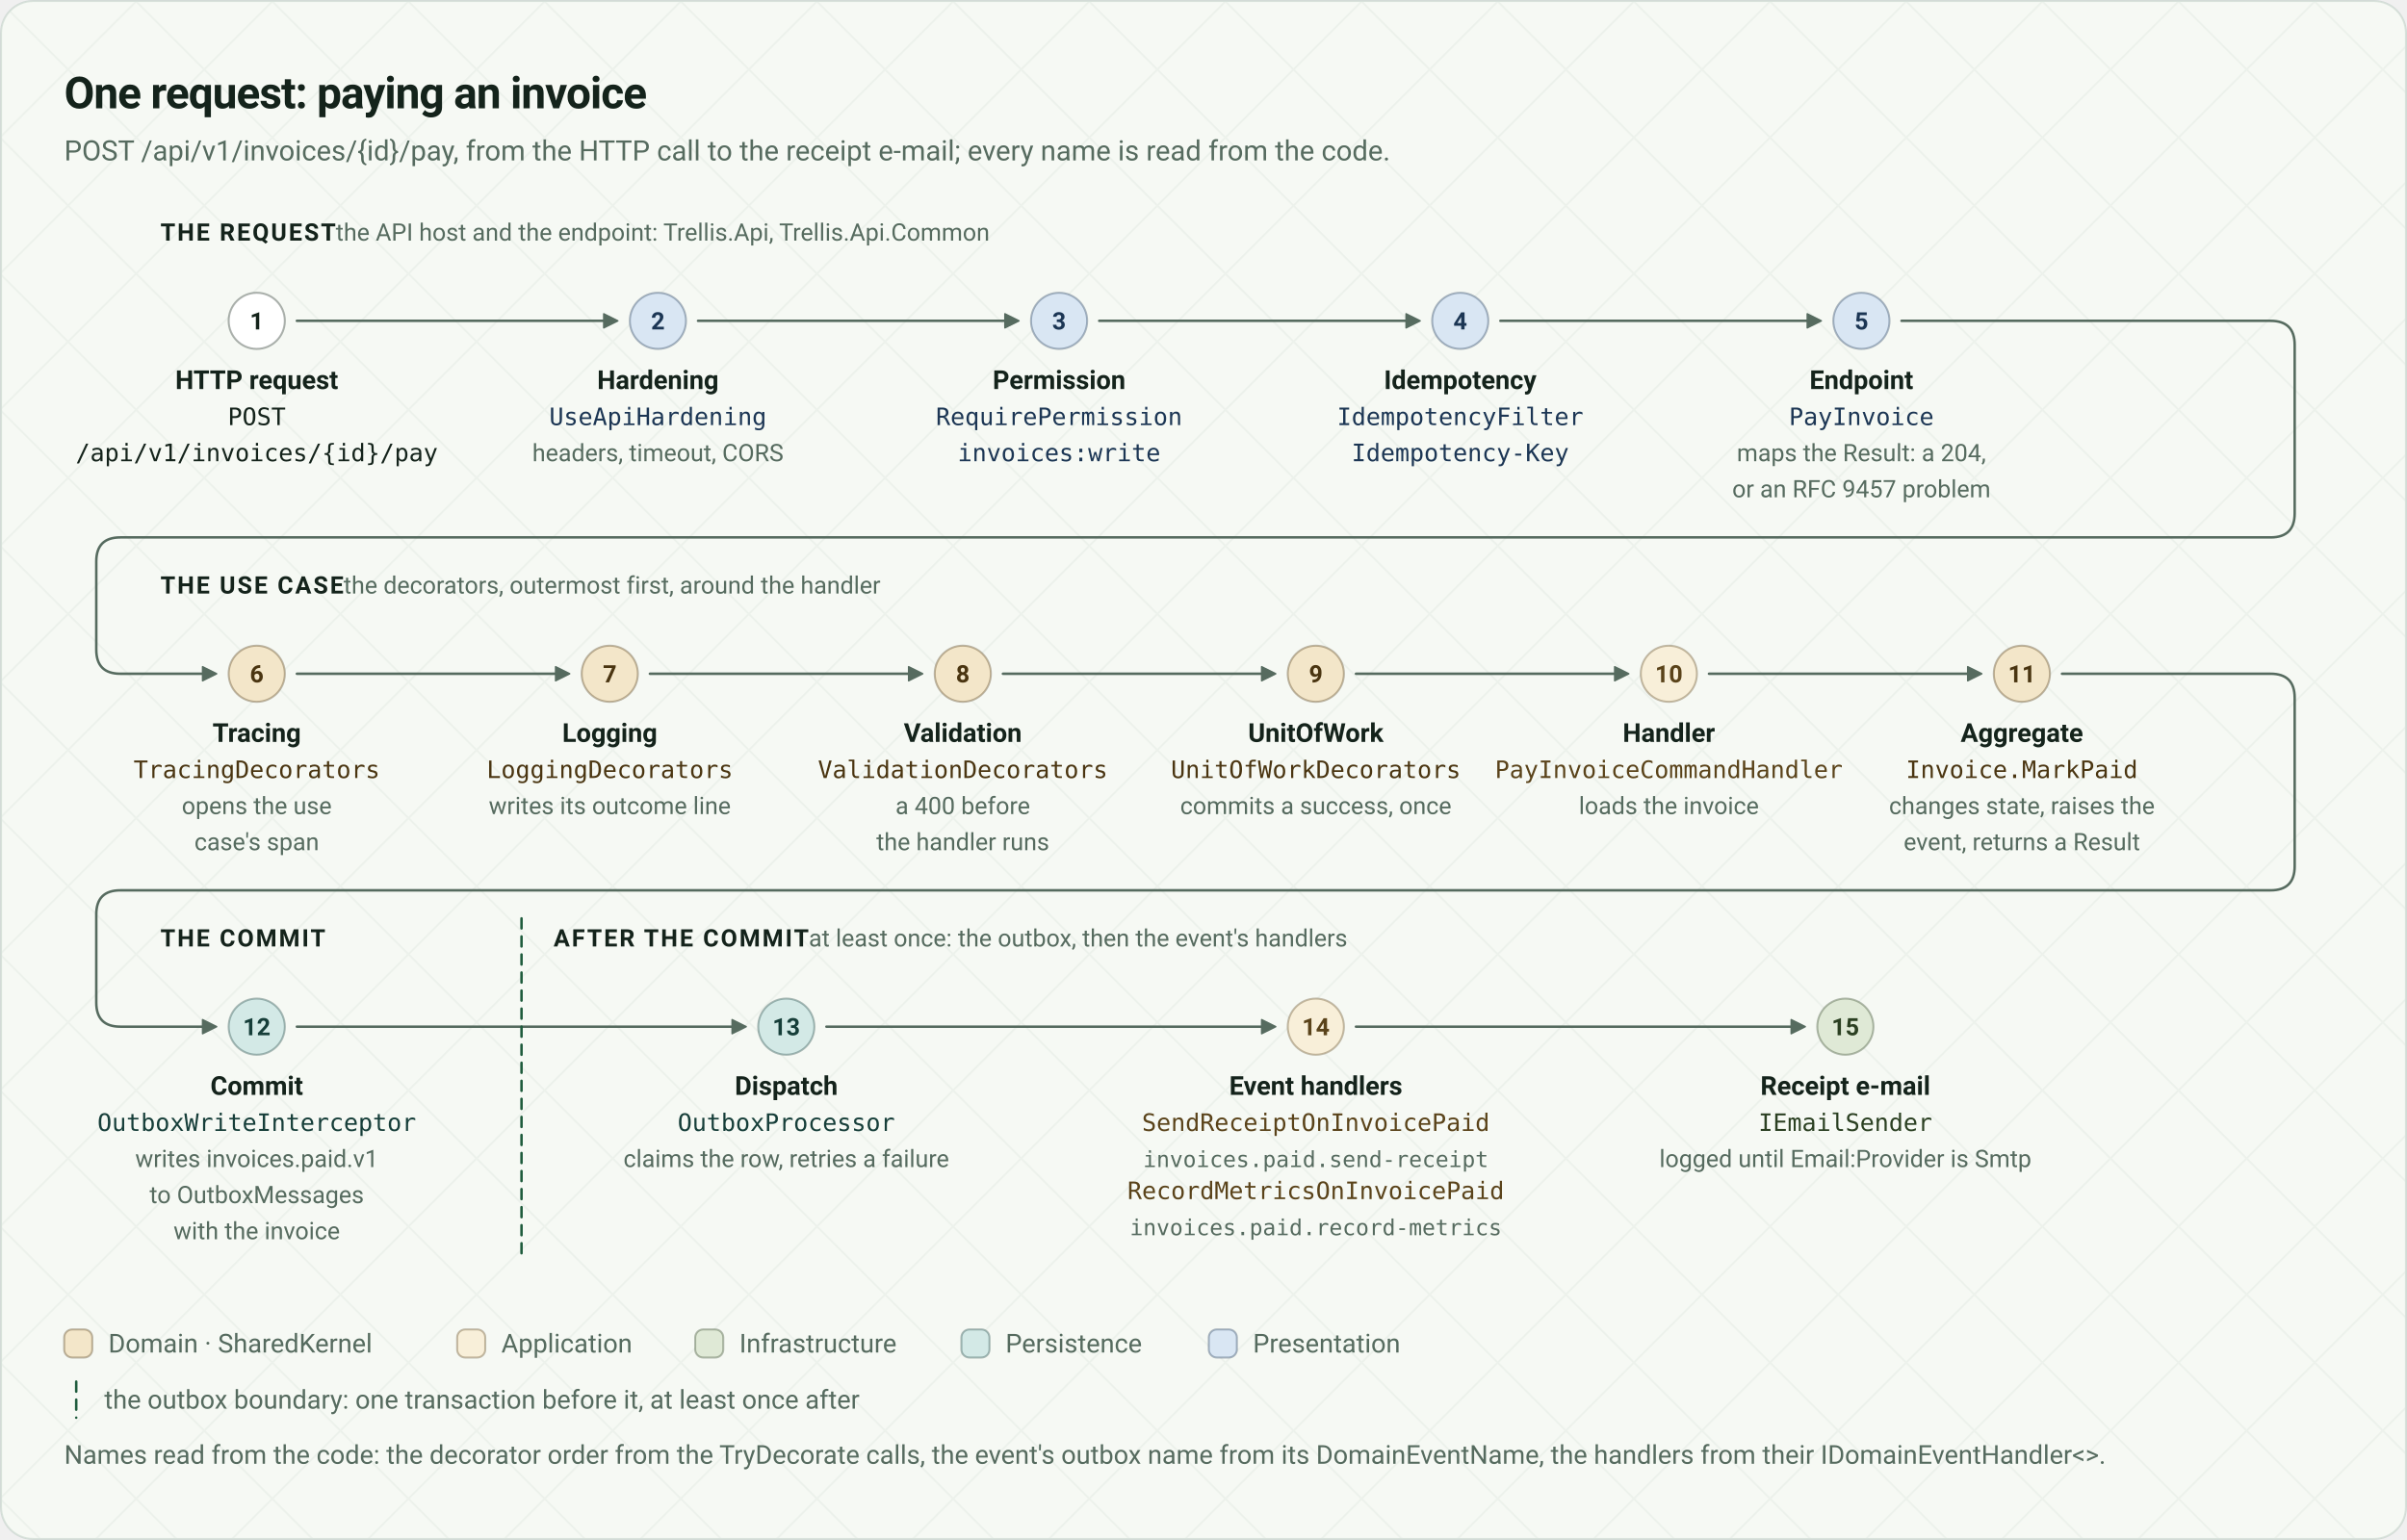
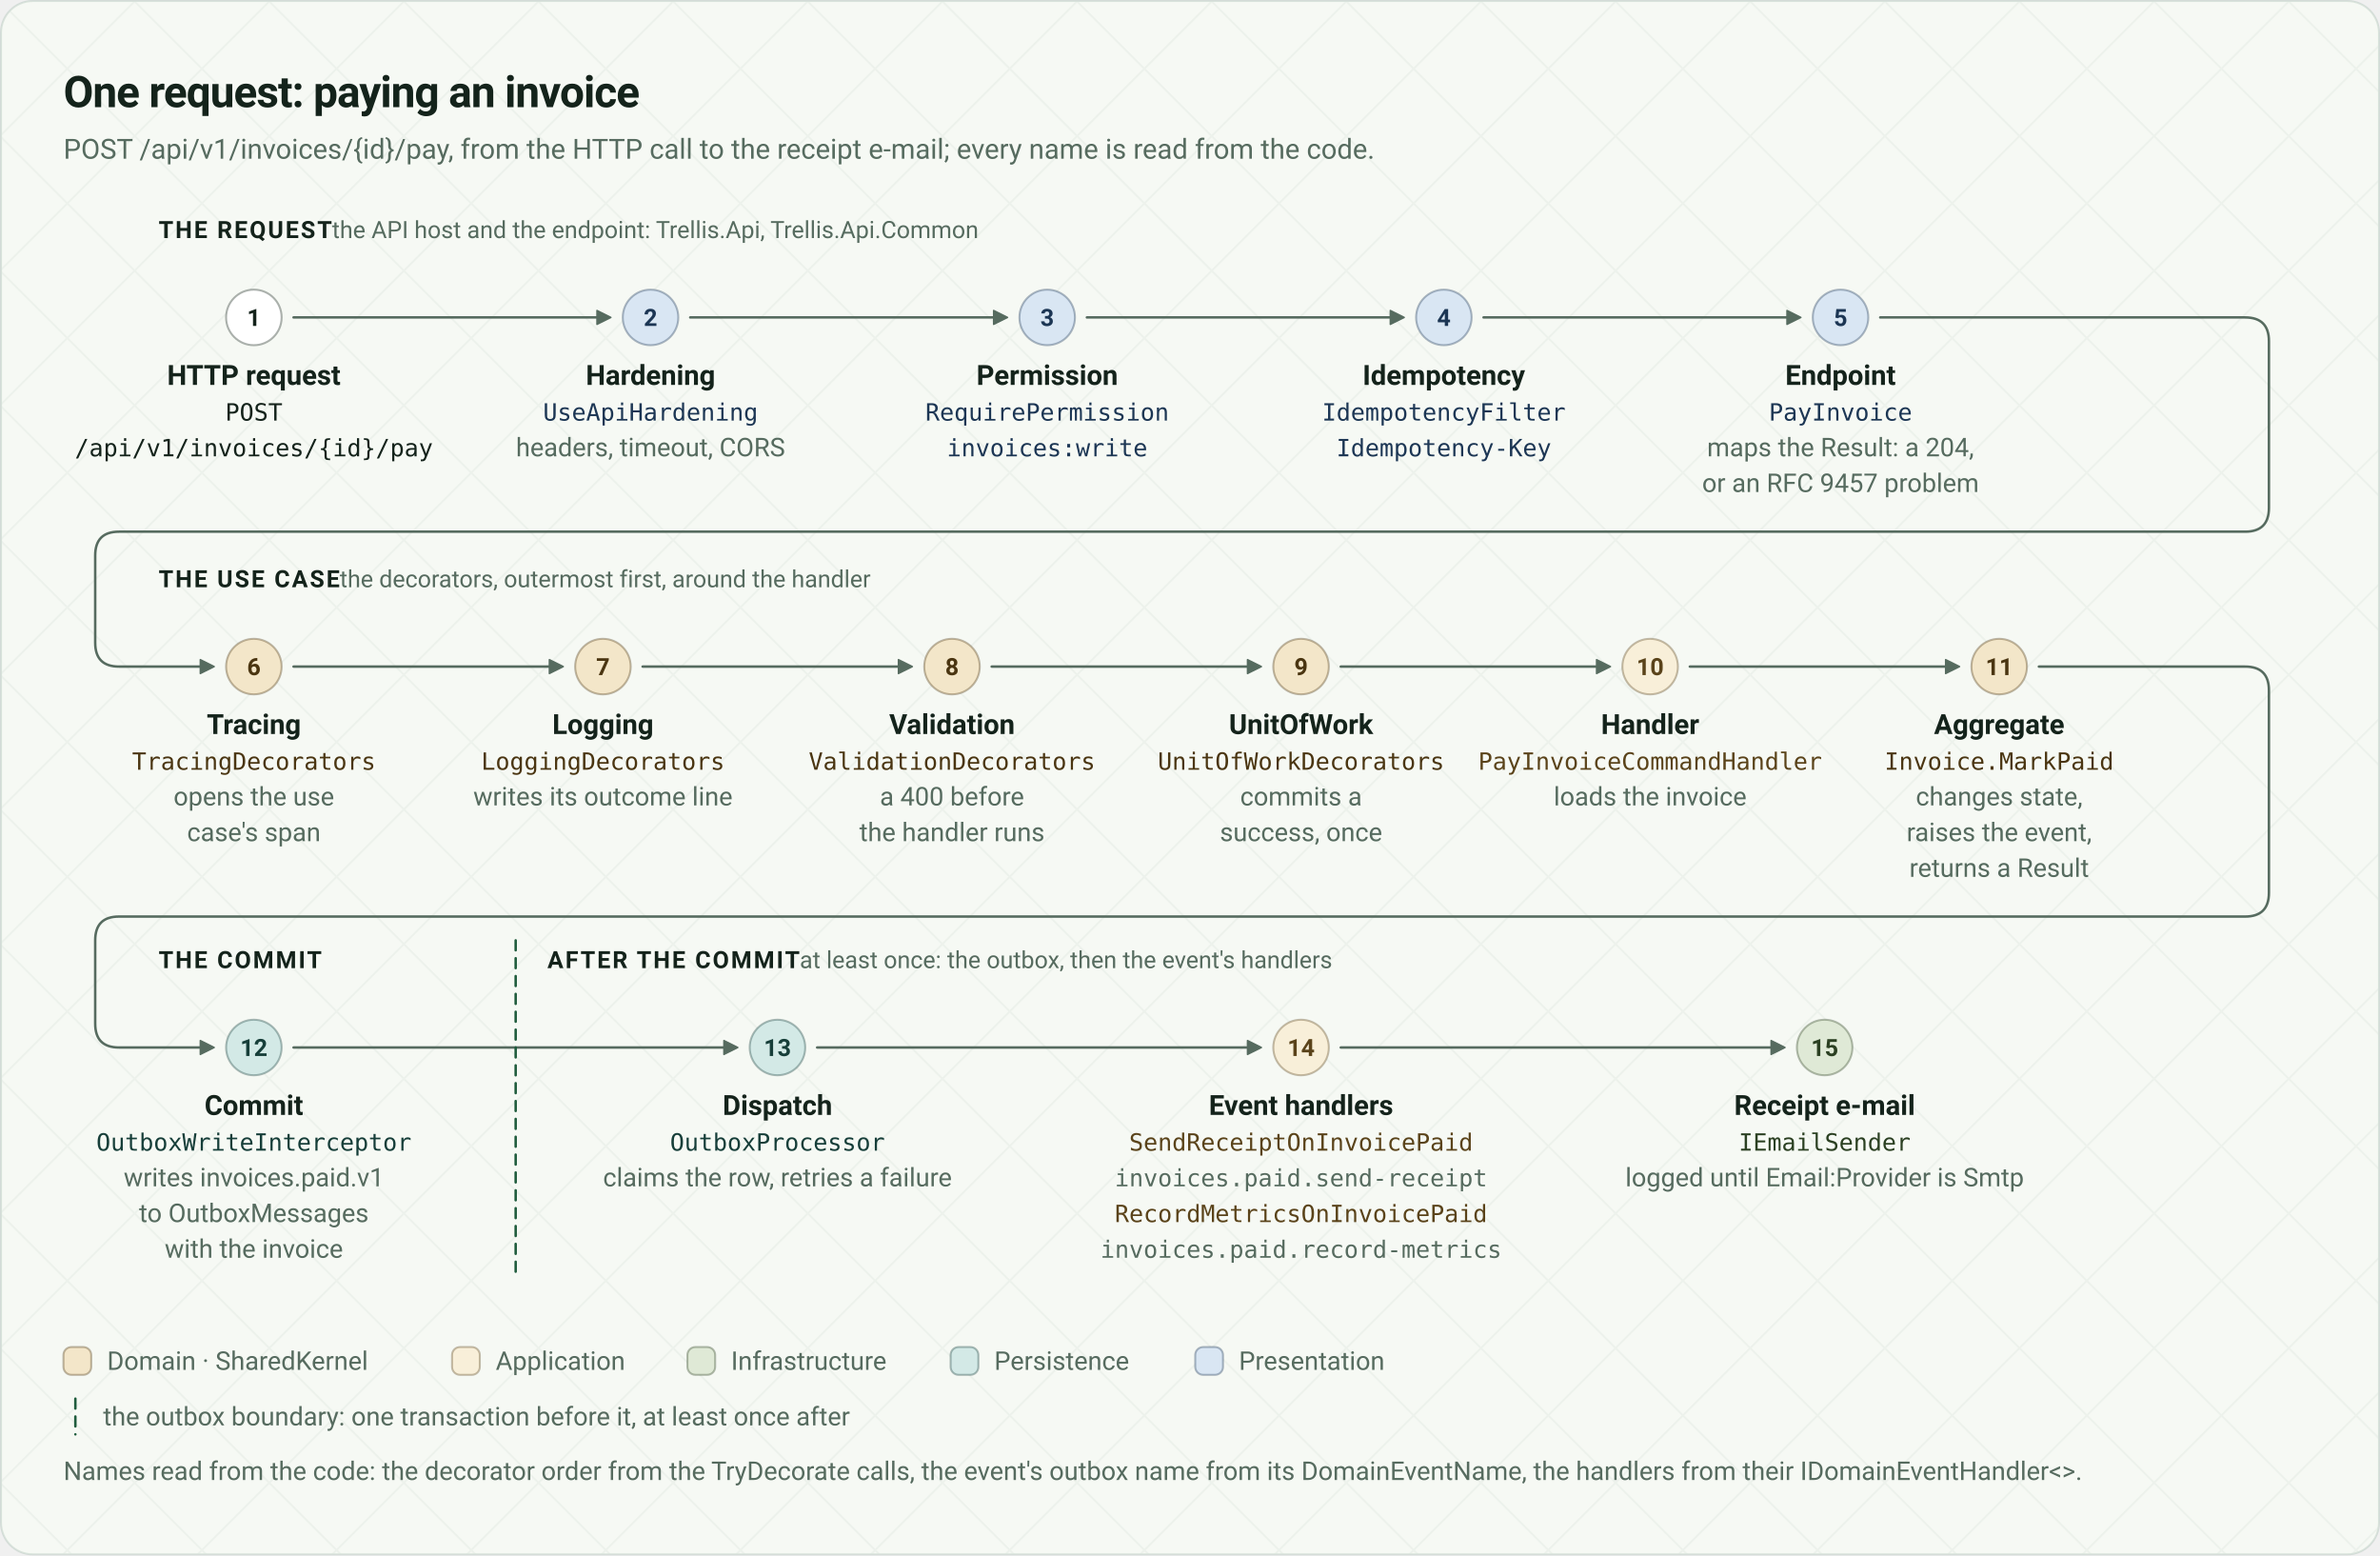
- <svg xmlns="http://www.w3.org/2000/svg" width="1200" height="768" viewBox="0 0 1200 768" role="img" aria-labelledby="title desc">
+ <svg xmlns="http://www.w3.org/2000/svg" width="1200" height="784" viewBox="0 0 1200 784" role="img" aria-labelledby="title desc">
  <style>
-     .m11 { font-family: ui-monospace, SFMono-Regular, Menlo, Consolas, monospace; font-size: 11px; font-weight: 400 }
    .m12 { font-family: ui-monospace, SFMono-Regular, Menlo, Consolas, monospace; font-size: 12px; font-weight: 400 }
    .s12 { font-family: ui-sans-serif, -apple-system, "Segoe UI", Roboto, Helvetica, Arial, sans-serif; font-size: 12px; font-weight: 400 }
    .s12w600 { font-family: ui-sans-serif, -apple-system, "Segoe UI", Roboto, Helvetica, Arial, sans-serif; font-size: 12px; font-weight: 600 }
    .s12w700 { font-family: ui-sans-serif, -apple-system, "Segoe UI", Roboto, Helvetica, Arial, sans-serif; font-size: 12px; font-weight: 700 }
    .s13 { font-family: ui-sans-serif, -apple-system, "Segoe UI", Roboto, Helvetica, Arial, sans-serif; font-size: 13px; font-weight: 400 }
-     .s13w600 { font-family: ui-sans-serif, -apple-system, "Segoe UI", Roboto, Helvetica, Arial, sans-serif; font-size: 13px; font-weight: 600 }
    .s14 { font-family: ui-sans-serif, -apple-system, "Segoe UI", Roboto, Helvetica, Arial, sans-serif; font-size: 14px; font-weight: 400 }
+     .s14w600 { font-family: ui-sans-serif, -apple-system, "Segoe UI", Roboto, Helvetica, Arial, sans-serif; font-size: 14px; font-weight: 600 }
    .s22w600 { font-family: ui-sans-serif, -apple-system, "Segoe UI", Roboto, Helvetica, Arial, sans-serif; font-size: 22px; font-weight: 600 }
  </style>
  <defs>
    <pattern id="lattice" width="48" height="48" patternUnits="userSpaceOnUse" patternTransform="rotate(45)">
      <path d="M0 0.5 H48 M0.5 0 V48" fill="none" stroke="#1f5c3d" stroke-opacity="0.04" stroke-width="1" />
    </pattern>
  </defs>
-   <rect x="0.5" y="0.5" width="1199" height="767" rx="16" fill="#f6f9f4" stroke="#1f5c3d" stroke-width="1" stroke-opacity="0.14" />
-   <rect x="1" y="1" width="1198" height="766" rx="15.5" fill="url(#lattice)" />
+   <rect x="0.5" y="0.5" width="1199" height="783" rx="16" fill="#f6f9f4" stroke="#1f5c3d" stroke-width="1" stroke-opacity="0.14" />
+   <rect x="1" y="1" width="1198" height="782" rx="15.5" fill="url(#lattice)" />
  <text class="s22w600" x="32" y="54" fill="#14231b" letter-spacing="-0.44">One request: paying an invoice</text>
  <text class="s14" x="32" y="80" fill="#566b5f">POST /api/v1/invoices/{id}/pay, from the HTTP call to the receipt e-mail; every name is read from the code.</text>
  <text class="s12w600" x="80" y="120" fill="#14231b" letter-spacing="0.96">THE REQUEST<tspan class="s12" fill="#566b5f" letter-spacing="0">   the API host and the endpoint: Trellis.Api, Trellis.Api.Common</tspan>
  </text>
-   <text class="s13w600" x="128" y="194" fill="#14231b" text-anchor="middle">HTTP request</text>
+   <text class="s14w600" x="128" y="194" fill="#14231b" text-anchor="middle">HTTP request</text>
  <text class="m12" x="128" y="212" fill="#14231b" text-anchor="middle">POST</text>
  <text class="m12" x="128" y="230" fill="#14231b" text-anchor="middle">/api/v1/invoices/{id}/pay</text>
-   <text class="s13w600" x="328" y="194" fill="#14231b" text-anchor="middle">Hardening</text>
+   <text class="s14w600" x="328" y="194" fill="#14231b" text-anchor="middle">Hardening</text>
  <text class="m12" x="328" y="212" fill="#1c3654" text-anchor="middle">UseApiHardening</text>
-   <text class="s12" x="328" y="230" fill="#566b5f" text-anchor="middle">headers, timeout, CORS</text>
-   <text class="s13w600" x="528" y="194" fill="#14231b" text-anchor="middle">Permission</text>
+   <text class="s13" x="328" y="230" fill="#566b5f" text-anchor="middle">headers, timeout, CORS</text>
+   <text class="s14w600" x="528" y="194" fill="#14231b" text-anchor="middle">Permission</text>
  <text class="m12" x="528" y="212" fill="#1c3654" text-anchor="middle">RequirePermission</text>
  <text class="m12" x="528" y="230" fill="#1c3654" text-anchor="middle">invoices:write</text>
-   <text class="s13w600" x="728" y="194" fill="#14231b" text-anchor="middle">Idempotency</text>
+   <text class="s14w600" x="728" y="194" fill="#14231b" text-anchor="middle">Idempotency</text>
  <text class="m12" x="728" y="212" fill="#1c3654" text-anchor="middle">IdempotencyFilter</text>
  <text class="m12" x="728" y="230" fill="#1c3654" text-anchor="middle">Idempotency-Key</text>
-   <text class="s13w600" x="928" y="194" fill="#14231b" text-anchor="middle">Endpoint</text>
+   <text class="s14w600" x="928" y="194" fill="#14231b" text-anchor="middle">Endpoint</text>
  <text class="m12" x="928" y="212" fill="#1c3654" text-anchor="middle">PayInvoice</text>
-   <text class="s12" x="928" y="230" fill="#566b5f" text-anchor="middle">maps the Result: a 204,</text>
-   <text class="s12" x="928" y="248" fill="#566b5f" text-anchor="middle">or an RFC 9457 problem</text>
+   <text class="s13" x="928" y="230" fill="#566b5f" text-anchor="middle">maps the Result: a 204,</text>
+   <text class="s13" x="928" y="248" fill="#566b5f" text-anchor="middle">or an RFC 9457 problem</text>
  <text class="s12w600" x="80" y="296" fill="#14231b" letter-spacing="0.96">THE USE CASE<tspan class="s12" fill="#566b5f" letter-spacing="0">   the decorators, outermost first, around the handler</tspan>
  </text>
-   <text class="s13w600" x="128" y="370" fill="#14231b" text-anchor="middle">Tracing</text>
+   <text class="s14w600" x="128" y="370" fill="#14231b" text-anchor="middle">Tracing</text>
  <text class="m12" x="128" y="388" fill="#4a3511" text-anchor="middle">TracingDecorators</text>
-   <text class="s12" x="128" y="406" fill="#566b5f" text-anchor="middle">opens the use</text>
-   <text class="s12" x="128" y="424" fill="#566b5f" text-anchor="middle">case's span</text>
-   <text class="s13w600" x="304" y="370" fill="#14231b" text-anchor="middle">Logging</text>
+   <text class="s13" x="128" y="406" fill="#566b5f" text-anchor="middle">opens the use</text>
+   <text class="s13" x="128" y="424" fill="#566b5f" text-anchor="middle">case's span</text>
+   <text class="s14w600" x="304" y="370" fill="#14231b" text-anchor="middle">Logging</text>
  <text class="m12" x="304" y="388" fill="#4a3511" text-anchor="middle">LoggingDecorators</text>
-   <text class="s12" x="304" y="406" fill="#566b5f" text-anchor="middle">writes its outcome line</text>
-   <text class="s13w600" x="480" y="370" fill="#14231b" text-anchor="middle">Validation</text>
+   <text class="s13" x="304" y="406" fill="#566b5f" text-anchor="middle">writes its outcome line</text>
+   <text class="s14w600" x="480" y="370" fill="#14231b" text-anchor="middle">Validation</text>
  <text class="m12" x="480" y="388" fill="#4a3511" text-anchor="middle">ValidationDecorators</text>
-   <text class="s12" x="480" y="406" fill="#566b5f" text-anchor="middle">a 400 before</text>
-   <text class="s12" x="480" y="424" fill="#566b5f" text-anchor="middle">the handler runs</text>
-   <text class="s13w600" x="656" y="370" fill="#14231b" text-anchor="middle">UnitOfWork</text>
+   <text class="s13" x="480" y="406" fill="#566b5f" text-anchor="middle">a 400 before</text>
+   <text class="s13" x="480" y="424" fill="#566b5f" text-anchor="middle">the handler runs</text>
+   <text class="s14w600" x="656" y="370" fill="#14231b" text-anchor="middle">UnitOfWork</text>
  <text class="m12" x="656" y="388" fill="#4a3511" text-anchor="middle">UnitOfWorkDecorators</text>
-   <text class="s12" x="656" y="406" fill="#566b5f" text-anchor="middle">commits a success, once</text>
-   <text class="s13w600" x="832" y="370" fill="#14231b" text-anchor="middle">Handler</text>
+   <text class="s13" x="656" y="406" fill="#566b5f" text-anchor="middle">commits a</text>
+   <text class="s13" x="656" y="424" fill="#566b5f" text-anchor="middle">success, once</text>
+   <text class="s14w600" x="832" y="370" fill="#14231b" text-anchor="middle">Handler</text>
  <text class="m12" x="832" y="388" fill="#5a431a" text-anchor="middle">PayInvoiceCommandHandler</text>
-   <text class="s12" x="832" y="406" fill="#566b5f" text-anchor="middle">loads the invoice</text>
-   <text class="s13w600" x="1008" y="370" fill="#14231b" text-anchor="middle">Aggregate</text>
+   <text class="s13" x="832" y="406" fill="#566b5f" text-anchor="middle">loads the invoice</text>
+   <text class="s14w600" x="1008" y="370" fill="#14231b" text-anchor="middle">Aggregate</text>
  <text class="m12" x="1008" y="388" fill="#4a3511" text-anchor="middle">Invoice.MarkPaid</text>
-   <text class="s12" x="1008" y="406" fill="#566b5f" text-anchor="middle">changes state, raises the</text>
-   <text class="s12" x="1008" y="424" fill="#566b5f" text-anchor="middle">event, returns a Result</text>
-   <text class="s12w600" x="80" y="472" fill="#14231b" letter-spacing="0.96">THE COMMIT</text>
-   <text class="s12w600" x="276" y="472" fill="#14231b" letter-spacing="0.96">AFTER THE COMMIT<tspan class="s12" fill="#566b5f" letter-spacing="0">   at least once: the outbox, then the event's handlers</tspan>
+   <text class="s13" x="1008" y="406" fill="#566b5f" text-anchor="middle">changes state,</text>
+   <text class="s13" x="1008" y="424" fill="#566b5f" text-anchor="middle">raises the event,</text>
+   <text class="s13" x="1008" y="442" fill="#566b5f" text-anchor="middle">returns a Result</text>
+   <text class="s12w600" x="80" y="488" fill="#14231b" letter-spacing="0.96">THE COMMIT</text>
+   <text class="s12w600" x="276" y="488" fill="#14231b" letter-spacing="0.96">AFTER THE COMMIT<tspan class="s12" fill="#566b5f" letter-spacing="0">   at least once: the outbox, then the event's handlers</tspan>
  </text>
-   <text class="s13w600" x="128" y="546" fill="#14231b" text-anchor="middle">Commit</text>
-   <text class="m12" x="128" y="564" fill="#163e39" text-anchor="middle">OutboxWriteInterceptor</text>
-   <text class="s12" x="128" y="582" fill="#566b5f" text-anchor="middle">writes invoices.paid.v1</text>
-   <text class="s12" x="128" y="600" fill="#566b5f" text-anchor="middle">to OutboxMessages</text>
-   <text class="s12" x="128" y="618" fill="#566b5f" text-anchor="middle">with the invoice</text>
-   <text class="s13w600" x="392" y="546" fill="#14231b" text-anchor="middle">Dispatch</text>
-   <text class="m12" x="392" y="564" fill="#163e39" text-anchor="middle">OutboxProcessor</text>
-   <text class="s12" x="392" y="582" fill="#566b5f" text-anchor="middle">claims the row, retries a failure</text>
-   <text class="s13w600" x="656" y="546" fill="#14231b" text-anchor="middle">Event handlers</text>
-   <text class="m12" x="656" y="564" fill="#5a431a" text-anchor="middle">SendReceiptOnInvoicePaid</text>
-   <text class="m11" x="656" y="582" fill="#566b5f" text-anchor="middle">invoices.paid.send-receipt</text>
-   <text class="m12" x="656" y="598" fill="#5a431a" text-anchor="middle">RecordMetricsOnInvoicePaid</text>
-   <text class="m11" x="656" y="616" fill="#566b5f" text-anchor="middle">invoices.paid.record-metrics</text>
-   <text class="s13w600" x="920" y="546" fill="#14231b" text-anchor="middle">Receipt e-mail</text>
-   <text class="m12" x="920" y="564" fill="#2b4022" text-anchor="middle">IEmailSender</text>
-   <text class="s12" x="920" y="582" fill="#566b5f" text-anchor="middle">logged until Email:Provider is Smtp</text>
+   <text class="s14w600" x="128" y="562" fill="#14231b" text-anchor="middle">Commit</text>
+   <text class="m12" x="128" y="580" fill="#163e39" text-anchor="middle">OutboxWriteInterceptor</text>
+   <text class="s13" x="128" y="598" fill="#566b5f" text-anchor="middle">writes invoices.paid.v1</text>
+   <text class="s13" x="128" y="616" fill="#566b5f" text-anchor="middle">to OutboxMessages</text>
+   <text class="s13" x="128" y="634" fill="#566b5f" text-anchor="middle">with the invoice</text>
+   <text class="s14w600" x="392" y="562" fill="#14231b" text-anchor="middle">Dispatch</text>
+   <text class="m12" x="392" y="580" fill="#163e39" text-anchor="middle">OutboxProcessor</text>
+   <text class="s13" x="392" y="598" fill="#566b5f" text-anchor="middle">claims the row, retries a failure</text>
+   <text class="s14w600" x="656" y="562" fill="#14231b" text-anchor="middle">Event handlers</text>
+   <text class="m12" x="656" y="580" fill="#5a431a" text-anchor="middle">SendReceiptOnInvoicePaid</text>
+   <text class="m12" x="656" y="598" fill="#566b5f" text-anchor="middle">invoices.paid.send-receipt</text>
+   <text class="m12" x="656" y="616" fill="#5a431a" text-anchor="middle">RecordMetricsOnInvoicePaid</text>
+   <text class="m12" x="656" y="634" fill="#566b5f" text-anchor="middle">invoices.paid.record-metrics</text>
+   <text class="s14w600" x="920" y="562" fill="#14231b" text-anchor="middle">Receipt e-mail</text>
+   <text class="m12" x="920" y="580" fill="#2b4022" text-anchor="middle">IEmailSender</text>
+   <text class="s13" x="920" y="598" fill="#566b5f" text-anchor="middle">logged until Email:Provider is Smtp</text>
  <path d="M148 160 L302 160" fill="none" stroke="#566b5f" stroke-width="1.25" stroke-linecap="round" stroke-linejoin="round" />
  <path d="M301 163.5 L308 160 L301 156.5 Z" fill="#566b5f" stroke="#566b5f" stroke-width="0.75" stroke-linecap="round" stroke-linejoin="round" />
  <path d="M348 160 L502 160" fill="none" stroke="#566b5f" stroke-width="1.25" stroke-linecap="round" stroke-linejoin="round" />
  <path d="M501 163.5 L508 160 L501 156.5 Z" fill="#566b5f" stroke="#566b5f" stroke-width="0.75" stroke-linecap="round" stroke-linejoin="round" />
  <path d="M548 160 L702 160" fill="none" stroke="#566b5f" stroke-width="1.25" stroke-linecap="round" stroke-linejoin="round" />
  <path d="M701 163.5 L708 160 L701 156.5 Z" fill="#566b5f" stroke="#566b5f" stroke-width="0.75" stroke-linecap="round" stroke-linejoin="round" />
  <path d="M748 160 L902 160" fill="none" stroke="#566b5f" stroke-width="1.25" stroke-linecap="round" stroke-linejoin="round" />
  <path d="M901 163.5 L908 160 L901 156.5 Z" fill="#566b5f" stroke="#566b5f" stroke-width="0.75" stroke-linecap="round" stroke-linejoin="round" />
  <path d="M148 336 L278 336" fill="none" stroke="#566b5f" stroke-width="1.25" stroke-linecap="round" stroke-linejoin="round" />
  <path d="M277 339.5 L284 336 L277 332.5 Z" fill="#566b5f" stroke="#566b5f" stroke-width="0.75" stroke-linecap="round" stroke-linejoin="round" />
  <path d="M324 336 L454 336" fill="none" stroke="#566b5f" stroke-width="1.25" stroke-linecap="round" stroke-linejoin="round" />
  <path d="M453 339.5 L460 336 L453 332.5 Z" fill="#566b5f" stroke="#566b5f" stroke-width="0.75" stroke-linecap="round" stroke-linejoin="round" />
  <path d="M500 336 L630 336" fill="none" stroke="#566b5f" stroke-width="1.25" stroke-linecap="round" stroke-linejoin="round" />
  <path d="M629 339.5 L636 336 L629 332.5 Z" fill="#566b5f" stroke="#566b5f" stroke-width="0.75" stroke-linecap="round" stroke-linejoin="round" />
  <path d="M676 336 L806 336" fill="none" stroke="#566b5f" stroke-width="1.25" stroke-linecap="round" stroke-linejoin="round" />
  <path d="M805 339.5 L812 336 L805 332.5 Z" fill="#566b5f" stroke="#566b5f" stroke-width="0.75" stroke-linecap="round" stroke-linejoin="round" />
  <path d="M852 336 L982 336" fill="none" stroke="#566b5f" stroke-width="1.25" stroke-linecap="round" stroke-linejoin="round" />
  <path d="M981 339.5 L988 336 L981 332.5 Z" fill="#566b5f" stroke="#566b5f" stroke-width="0.75" stroke-linecap="round" stroke-linejoin="round" />
-   <path d="M148 512 L366 512" fill="none" stroke="#566b5f" stroke-width="1.25" stroke-linecap="round" stroke-linejoin="round" />
-   <path d="M365 515.5 L372 512 L365 508.5 Z" fill="#566b5f" stroke="#566b5f" stroke-width="0.75" stroke-linecap="round" stroke-linejoin="round" />
-   <path d="M412 512 L630 512" fill="none" stroke="#566b5f" stroke-width="1.25" stroke-linecap="round" stroke-linejoin="round" />
-   <path d="M629 515.5 L636 512 L629 508.5 Z" fill="#566b5f" stroke="#566b5f" stroke-width="0.75" stroke-linecap="round" stroke-linejoin="round" />
-   <path d="M676 512 L894 512" fill="none" stroke="#566b5f" stroke-width="1.25" stroke-linecap="round" stroke-linejoin="round" />
-   <path d="M893 515.5 L900 512 L893 508.5 Z" fill="#566b5f" stroke="#566b5f" stroke-width="0.75" stroke-linecap="round" stroke-linejoin="round" />
+   <path d="M148 528 L366 528" fill="none" stroke="#566b5f" stroke-width="1.25" stroke-linecap="round" stroke-linejoin="round" />
+   <path d="M365 531.5 L372 528 L365 524.5 Z" fill="#566b5f" stroke="#566b5f" stroke-width="0.75" stroke-linecap="round" stroke-linejoin="round" />
+   <path d="M412 528 L630 528" fill="none" stroke="#566b5f" stroke-width="1.25" stroke-linecap="round" stroke-linejoin="round" />
+   <path d="M629 531.5 L636 528 L629 524.5 Z" fill="#566b5f" stroke="#566b5f" stroke-width="0.75" stroke-linecap="round" stroke-linejoin="round" />
+   <path d="M676 528 L894 528" fill="none" stroke="#566b5f" stroke-width="1.25" stroke-linecap="round" stroke-linejoin="round" />
+   <path d="M893 531.5 L900 528 L893 524.5 Z" fill="#566b5f" stroke="#566b5f" stroke-width="0.75" stroke-linecap="round" stroke-linejoin="round" />
  <path d="M948 160 L1132 160 Q1144 160 1144 172 L1144 256 Q1144 268 1132 268 L60 268 Q48 268 48 280 L48 324 Q48 336 60 336 L102 336" fill="none" stroke="#566b5f" stroke-width="1.25" stroke-linecap="round" stroke-linejoin="round" />
  <path d="M101 339.5 L108 336 L101 332.5 Z" fill="#566b5f" stroke="#566b5f" stroke-width="0.75" stroke-linecap="round" stroke-linejoin="round" />
-   <path d="M1028 336 L1132 336 Q1144 336 1144 348 L1144 432 Q1144 444 1132 444 L60 444 Q48 444 48 456 L48 500 Q48 512 60 512 L102 512" fill="none" stroke="#566b5f" stroke-width="1.25" stroke-linecap="round" stroke-linejoin="round" />
-   <path d="M101 515.5 L108 512 L101 508.5 Z" fill="#566b5f" stroke="#566b5f" stroke-width="0.75" stroke-linecap="round" stroke-linejoin="round" />
+   <path d="M1028 336 L1132 336 Q1144 336 1144 348 L1144 450 Q1144 462 1132 462 L60 462 Q48 462 48 474 L48 516 Q48 528 60 528 L102 528" fill="none" stroke="#566b5f" stroke-width="1.25" stroke-linecap="round" stroke-linejoin="round" />
+   <path d="M101 531.5 L108 528 L101 524.5 Z" fill="#566b5f" stroke="#566b5f" stroke-width="0.75" stroke-linecap="round" stroke-linejoin="round" />
  <circle cx="128" cy="160" r="14" fill="#ffffff" stroke="#14231b" stroke-width="1" stroke-opacity="0.35" />
  <text class="s12w700" x="128" y="164.3" fill="#14231b" text-anchor="middle">1</text>
  <circle cx="328" cy="160" r="14" fill="#d9e6f3" stroke="#1c3654" stroke-width="1" stroke-opacity="0.35" />
  <text class="s12w700" x="328" y="164.3" fill="#1c3654" text-anchor="middle">2</text>
  <circle cx="528" cy="160" r="14" fill="#d9e6f3" stroke="#1c3654" stroke-width="1" stroke-opacity="0.35" />
  <text class="s12w700" x="528" y="164.3" fill="#1c3654" text-anchor="middle">3</text>
  <circle cx="728" cy="160" r="14" fill="#d9e6f3" stroke="#1c3654" stroke-width="1" stroke-opacity="0.35" />
  <text class="s12w700" x="728" y="164.3" fill="#1c3654" text-anchor="middle">4</text>
  <circle cx="928" cy="160" r="14" fill="#d9e6f3" stroke="#1c3654" stroke-width="1" stroke-opacity="0.35" />
  <text class="s12w700" x="928" y="164.3" fill="#1c3654" text-anchor="middle">5</text>
  <circle cx="128" cy="336" r="14" fill="#f3e6c9" stroke="#4a3511" stroke-width="1" stroke-opacity="0.35" />
  <text class="s12w700" x="128" y="340.3" fill="#4a3511" text-anchor="middle">6</text>
  <circle cx="304" cy="336" r="14" fill="#f3e6c9" stroke="#4a3511" stroke-width="1" stroke-opacity="0.35" />
  <text class="s12w700" x="304" y="340.3" fill="#4a3511" text-anchor="middle">7</text>
  <circle cx="480" cy="336" r="14" fill="#f3e6c9" stroke="#4a3511" stroke-width="1" stroke-opacity="0.35" />
  <text class="s12w700" x="480" y="340.3" fill="#4a3511" text-anchor="middle">8</text>
  <circle cx="656" cy="336" r="14" fill="#f3e6c9" stroke="#4a3511" stroke-width="1" stroke-opacity="0.35" />
  <text class="s12w700" x="656" y="340.3" fill="#4a3511" text-anchor="middle">9</text>
  <circle cx="832" cy="336" r="14" fill="#f8efd9" stroke="#5a431a" stroke-width="1" stroke-opacity="0.35" />
  <text class="s12w700" x="832" y="340.3" fill="#5a431a" text-anchor="middle">10</text>
  <circle cx="1008" cy="336" r="14" fill="#f3e6c9" stroke="#4a3511" stroke-width="1" stroke-opacity="0.35" />
  <text class="s12w700" x="1008" y="340.3" fill="#4a3511" text-anchor="middle">11</text>
-   <circle cx="128" cy="512" r="14" fill="#d3e9e6" stroke="#163e39" stroke-width="1" stroke-opacity="0.35" />
-   <text class="s12w700" x="128" y="516.3" fill="#163e39" text-anchor="middle">12</text>
-   <circle cx="392" cy="512" r="14" fill="#d3e9e6" stroke="#163e39" stroke-width="1" stroke-opacity="0.35" />
-   <text class="s12w700" x="392" y="516.3" fill="#163e39" text-anchor="middle">13</text>
-   <circle cx="656" cy="512" r="14" fill="#f8efd9" stroke="#5a431a" stroke-width="1" stroke-opacity="0.35" />
-   <text class="s12w700" x="656" y="516.3" fill="#5a431a" text-anchor="middle">14</text>
-   <circle cx="920" cy="512" r="14" fill="#dfe9d6" stroke="#2b4022" stroke-width="1" stroke-opacity="0.35" />
-   <text class="s12w700" x="920" y="516.3" fill="#2b4022" text-anchor="middle">15</text>
-   <line x1="260" y1="458" x2="260" y2="626" stroke="#1f5c3d" stroke-width="1.25" stroke-linecap="round" stroke-dasharray="5 4" />
-   <rect x="32" y="663" width="14" height="14" rx="4" fill="#f3e6c9" stroke="#4a3511" stroke-width="1" stroke-opacity="0.35" />
-   <text class="s13" x="54" y="674.5" fill="#566b5f">Domain · SharedKernel</text>
-   <rect x="227.92" y="663" width="14" height="14" rx="4" fill="#f8efd9" stroke="#5a431a" stroke-width="1" stroke-opacity="0.35" />
-   <text class="s13" x="249.92" y="674.5" fill="#566b5f">Application</text>
-   <rect x="346.59" y="663" width="14" height="14" rx="4" fill="#dfe9d6" stroke="#2b4022" stroke-width="1" stroke-opacity="0.35" />
-   <text class="s13" x="368.59" y="674.5" fill="#566b5f">Infrastructure</text>
-   <rect x="479.3" y="663" width="14" height="14" rx="4" fill="#d3e9e6" stroke="#163e39" stroke-width="1" stroke-opacity="0.35" />
-   <text class="s13" x="501.3" y="674.5" fill="#566b5f">Persistence</text>
-   <rect x="602.64" y="663" width="14" height="14" rx="4" fill="#d9e6f3" stroke="#1c3654" stroke-width="1" stroke-opacity="0.35" />
-   <text class="s13" x="624.64" y="674.5" fill="#566b5f">Presentation</text>
-   <line x1="38" y1="689" x2="38" y2="707" stroke="#1f5c3d" stroke-width="1.25" stroke-linecap="round" stroke-dasharray="5 4" />
-   <text class="s13" x="52" y="702.5" fill="#566b5f">the outbox boundary: one transaction before it, at least once after</text>
-   <text class="s13" x="32" y="730" fill="#566b5f">Names read from the code: the decorator order from the TryDecorate calls, the event's outbox name from its DomainEventName, the handlers from their IDomainEventHandler&lt;&gt;.</text>
+   <circle cx="128" cy="528" r="14" fill="#d3e9e6" stroke="#163e39" stroke-width="1" stroke-opacity="0.35" />
+   <text class="s12w700" x="128" y="532.3" fill="#163e39" text-anchor="middle">12</text>
+   <circle cx="392" cy="528" r="14" fill="#d3e9e6" stroke="#163e39" stroke-width="1" stroke-opacity="0.35" />
+   <text class="s12w700" x="392" y="532.3" fill="#163e39" text-anchor="middle">13</text>
+   <circle cx="656" cy="528" r="14" fill="#f8efd9" stroke="#5a431a" stroke-width="1" stroke-opacity="0.35" />
+   <text class="s12w700" x="656" y="532.3" fill="#5a431a" text-anchor="middle">14</text>
+   <circle cx="920" cy="528" r="14" fill="#dfe9d6" stroke="#2b4022" stroke-width="1" stroke-opacity="0.35" />
+   <text class="s12w700" x="920" y="532.3" fill="#2b4022" text-anchor="middle">15</text>
+   <line x1="260" y1="474" x2="260" y2="642" stroke="#1f5c3d" stroke-width="1.25" stroke-linecap="round" stroke-dasharray="5 4" />
+   <rect x="32" y="679" width="14" height="14" rx="4" fill="#f3e6c9" stroke="#4a3511" stroke-width="1" stroke-opacity="0.35" />
+   <text class="s13" x="54" y="690.5" fill="#566b5f">Domain · SharedKernel</text>
+   <rect x="227.92" y="679" width="14" height="14" rx="4" fill="#f8efd9" stroke="#5a431a" stroke-width="1" stroke-opacity="0.35" />
+   <text class="s13" x="249.92" y="690.5" fill="#566b5f">Application</text>
+   <rect x="346.59" y="679" width="14" height="14" rx="4" fill="#dfe9d6" stroke="#2b4022" stroke-width="1" stroke-opacity="0.35" />
+   <text class="s13" x="368.59" y="690.5" fill="#566b5f">Infrastructure</text>
+   <rect x="479.3" y="679" width="14" height="14" rx="4" fill="#d3e9e6" stroke="#163e39" stroke-width="1" stroke-opacity="0.35" />
+   <text class="s13" x="501.3" y="690.5" fill="#566b5f">Persistence</text>
+   <rect x="602.64" y="679" width="14" height="14" rx="4" fill="#d9e6f3" stroke="#1c3654" stroke-width="1" stroke-opacity="0.35" />
+   <text class="s13" x="624.64" y="690.5" fill="#566b5f">Presentation</text>
+   <line x1="38" y1="705" x2="38" y2="723" stroke="#1f5c3d" stroke-width="1.25" stroke-linecap="round" stroke-dasharray="5 4" />
+   <text class="s13" x="52" y="718.5" fill="#566b5f">the outbox boundary: one transaction before it, at least once after</text>
+   <text class="s13" x="32" y="746" fill="#566b5f">Names read from the code: the decorator order from the TryDecorate calls, the event's outbox name from its DomainEventName, the handlers from their IDomainEventHandler&lt;&gt;.</text>
</svg>
